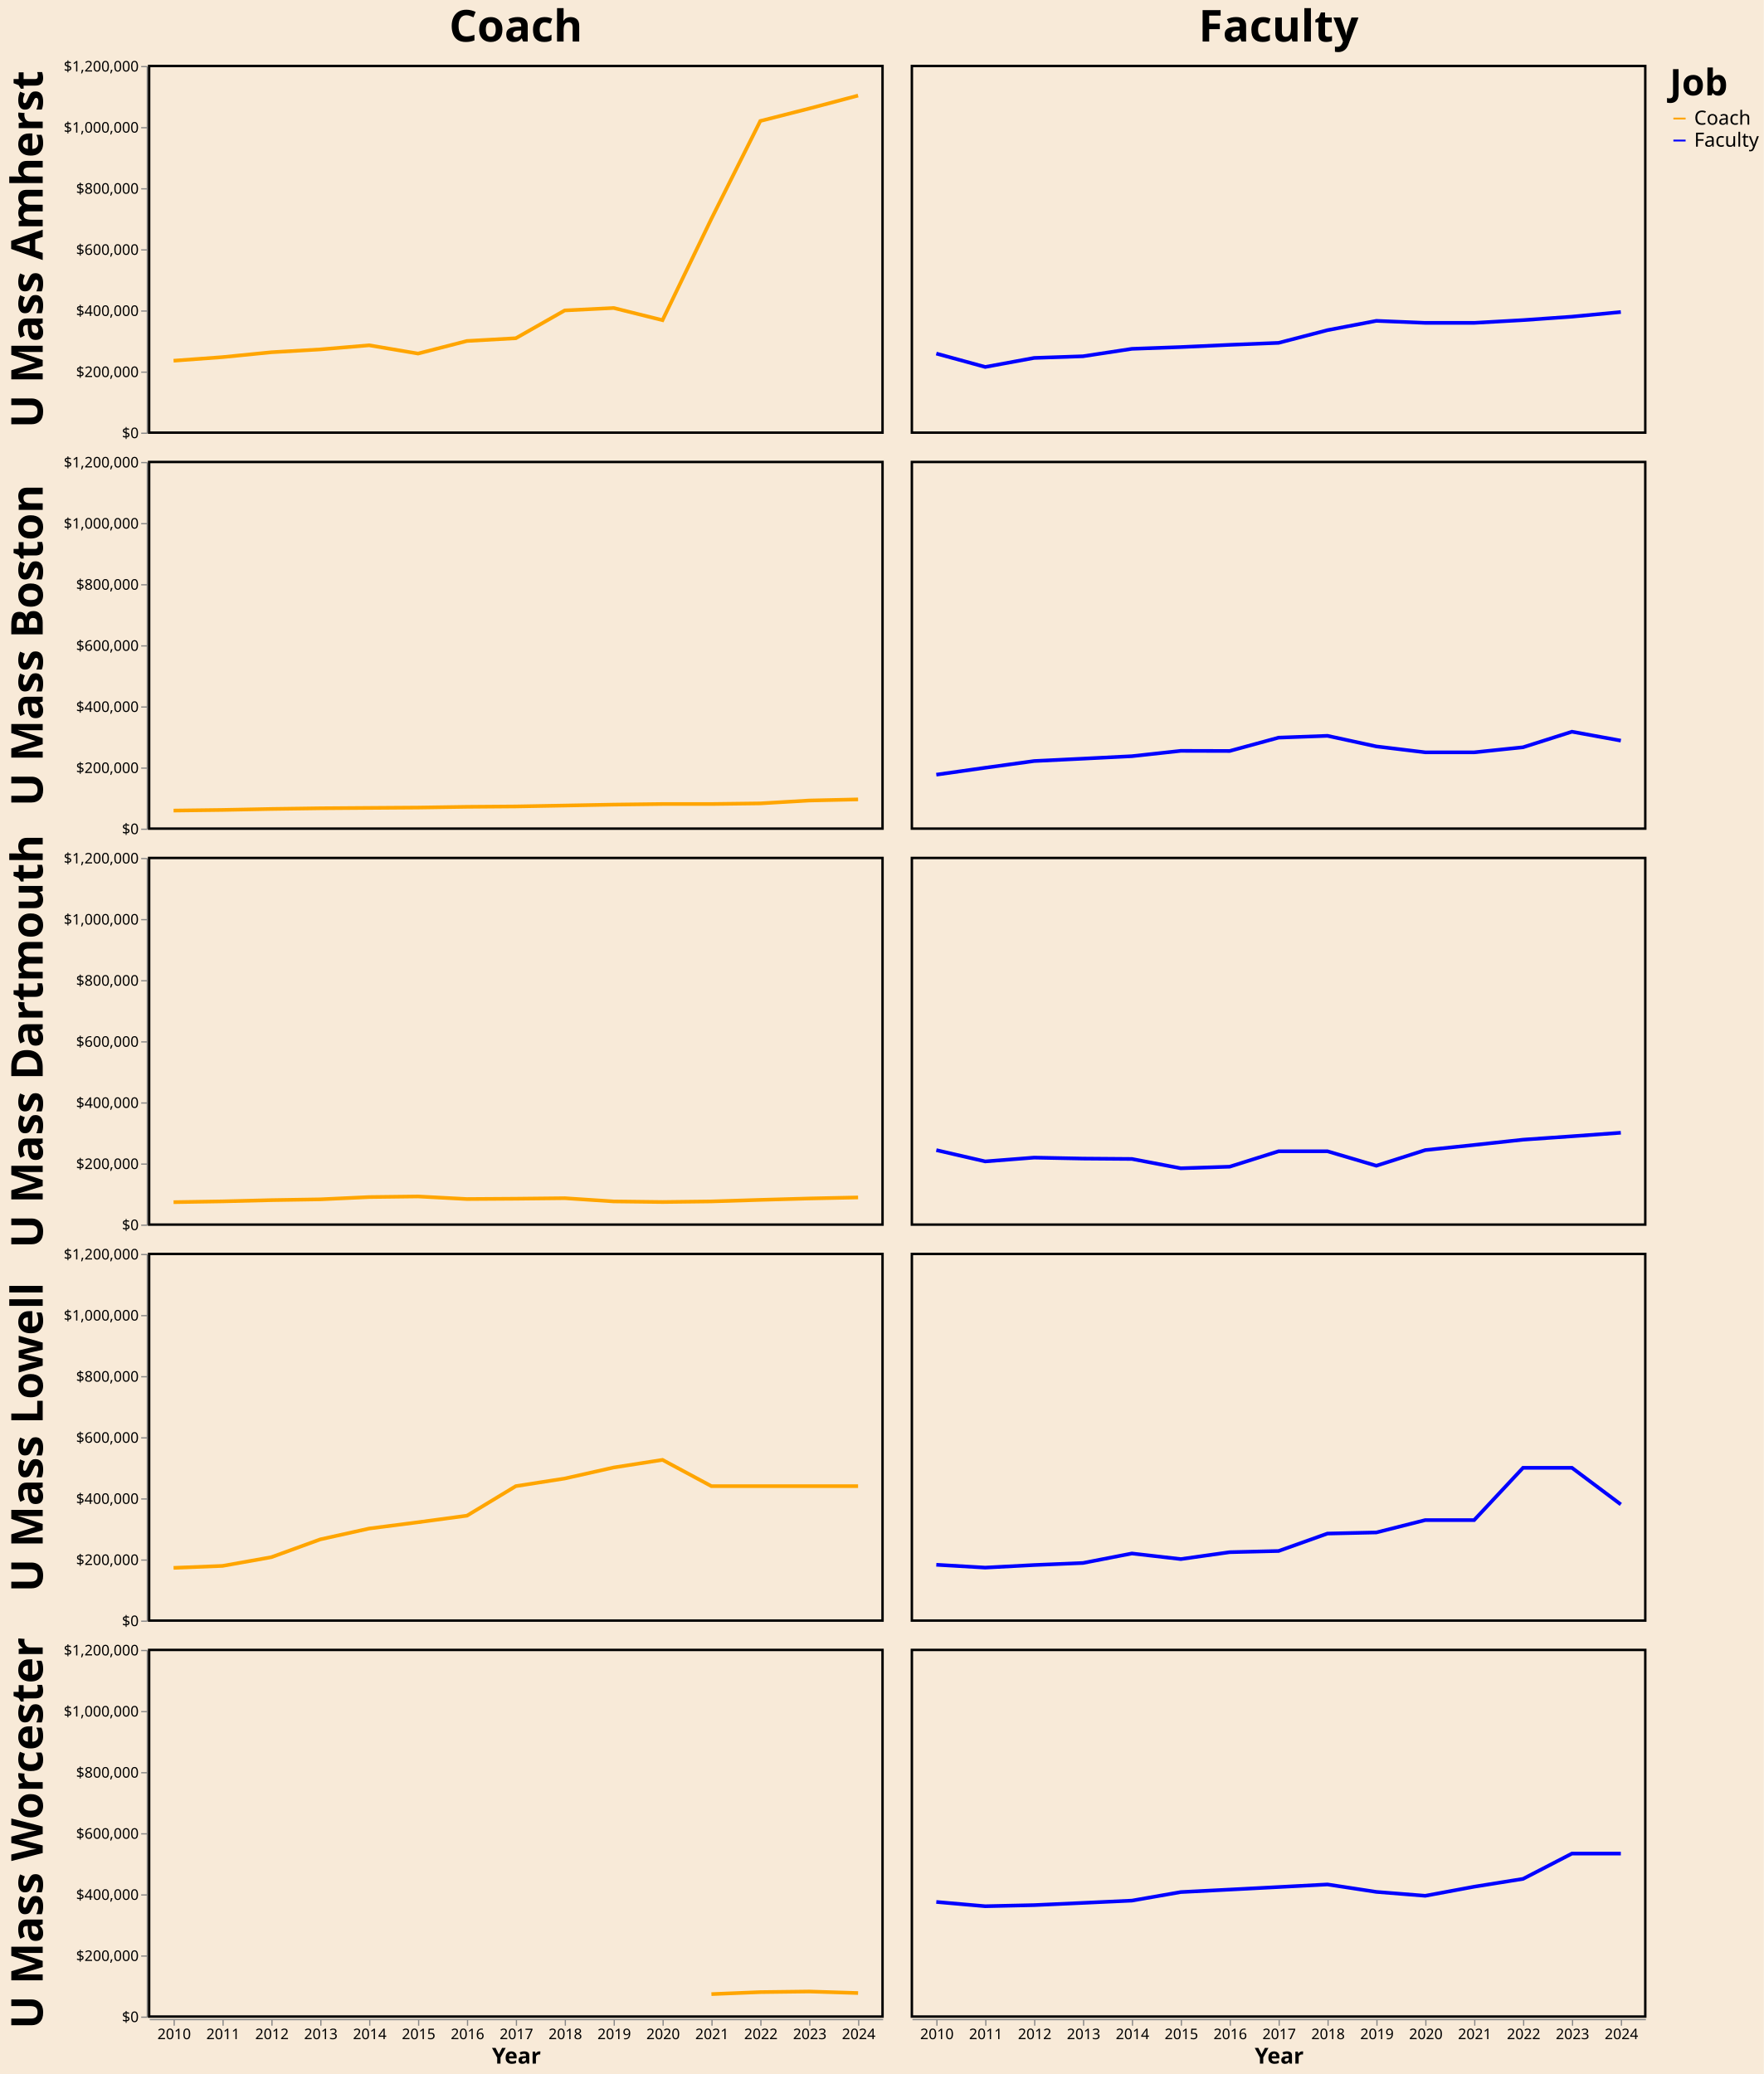
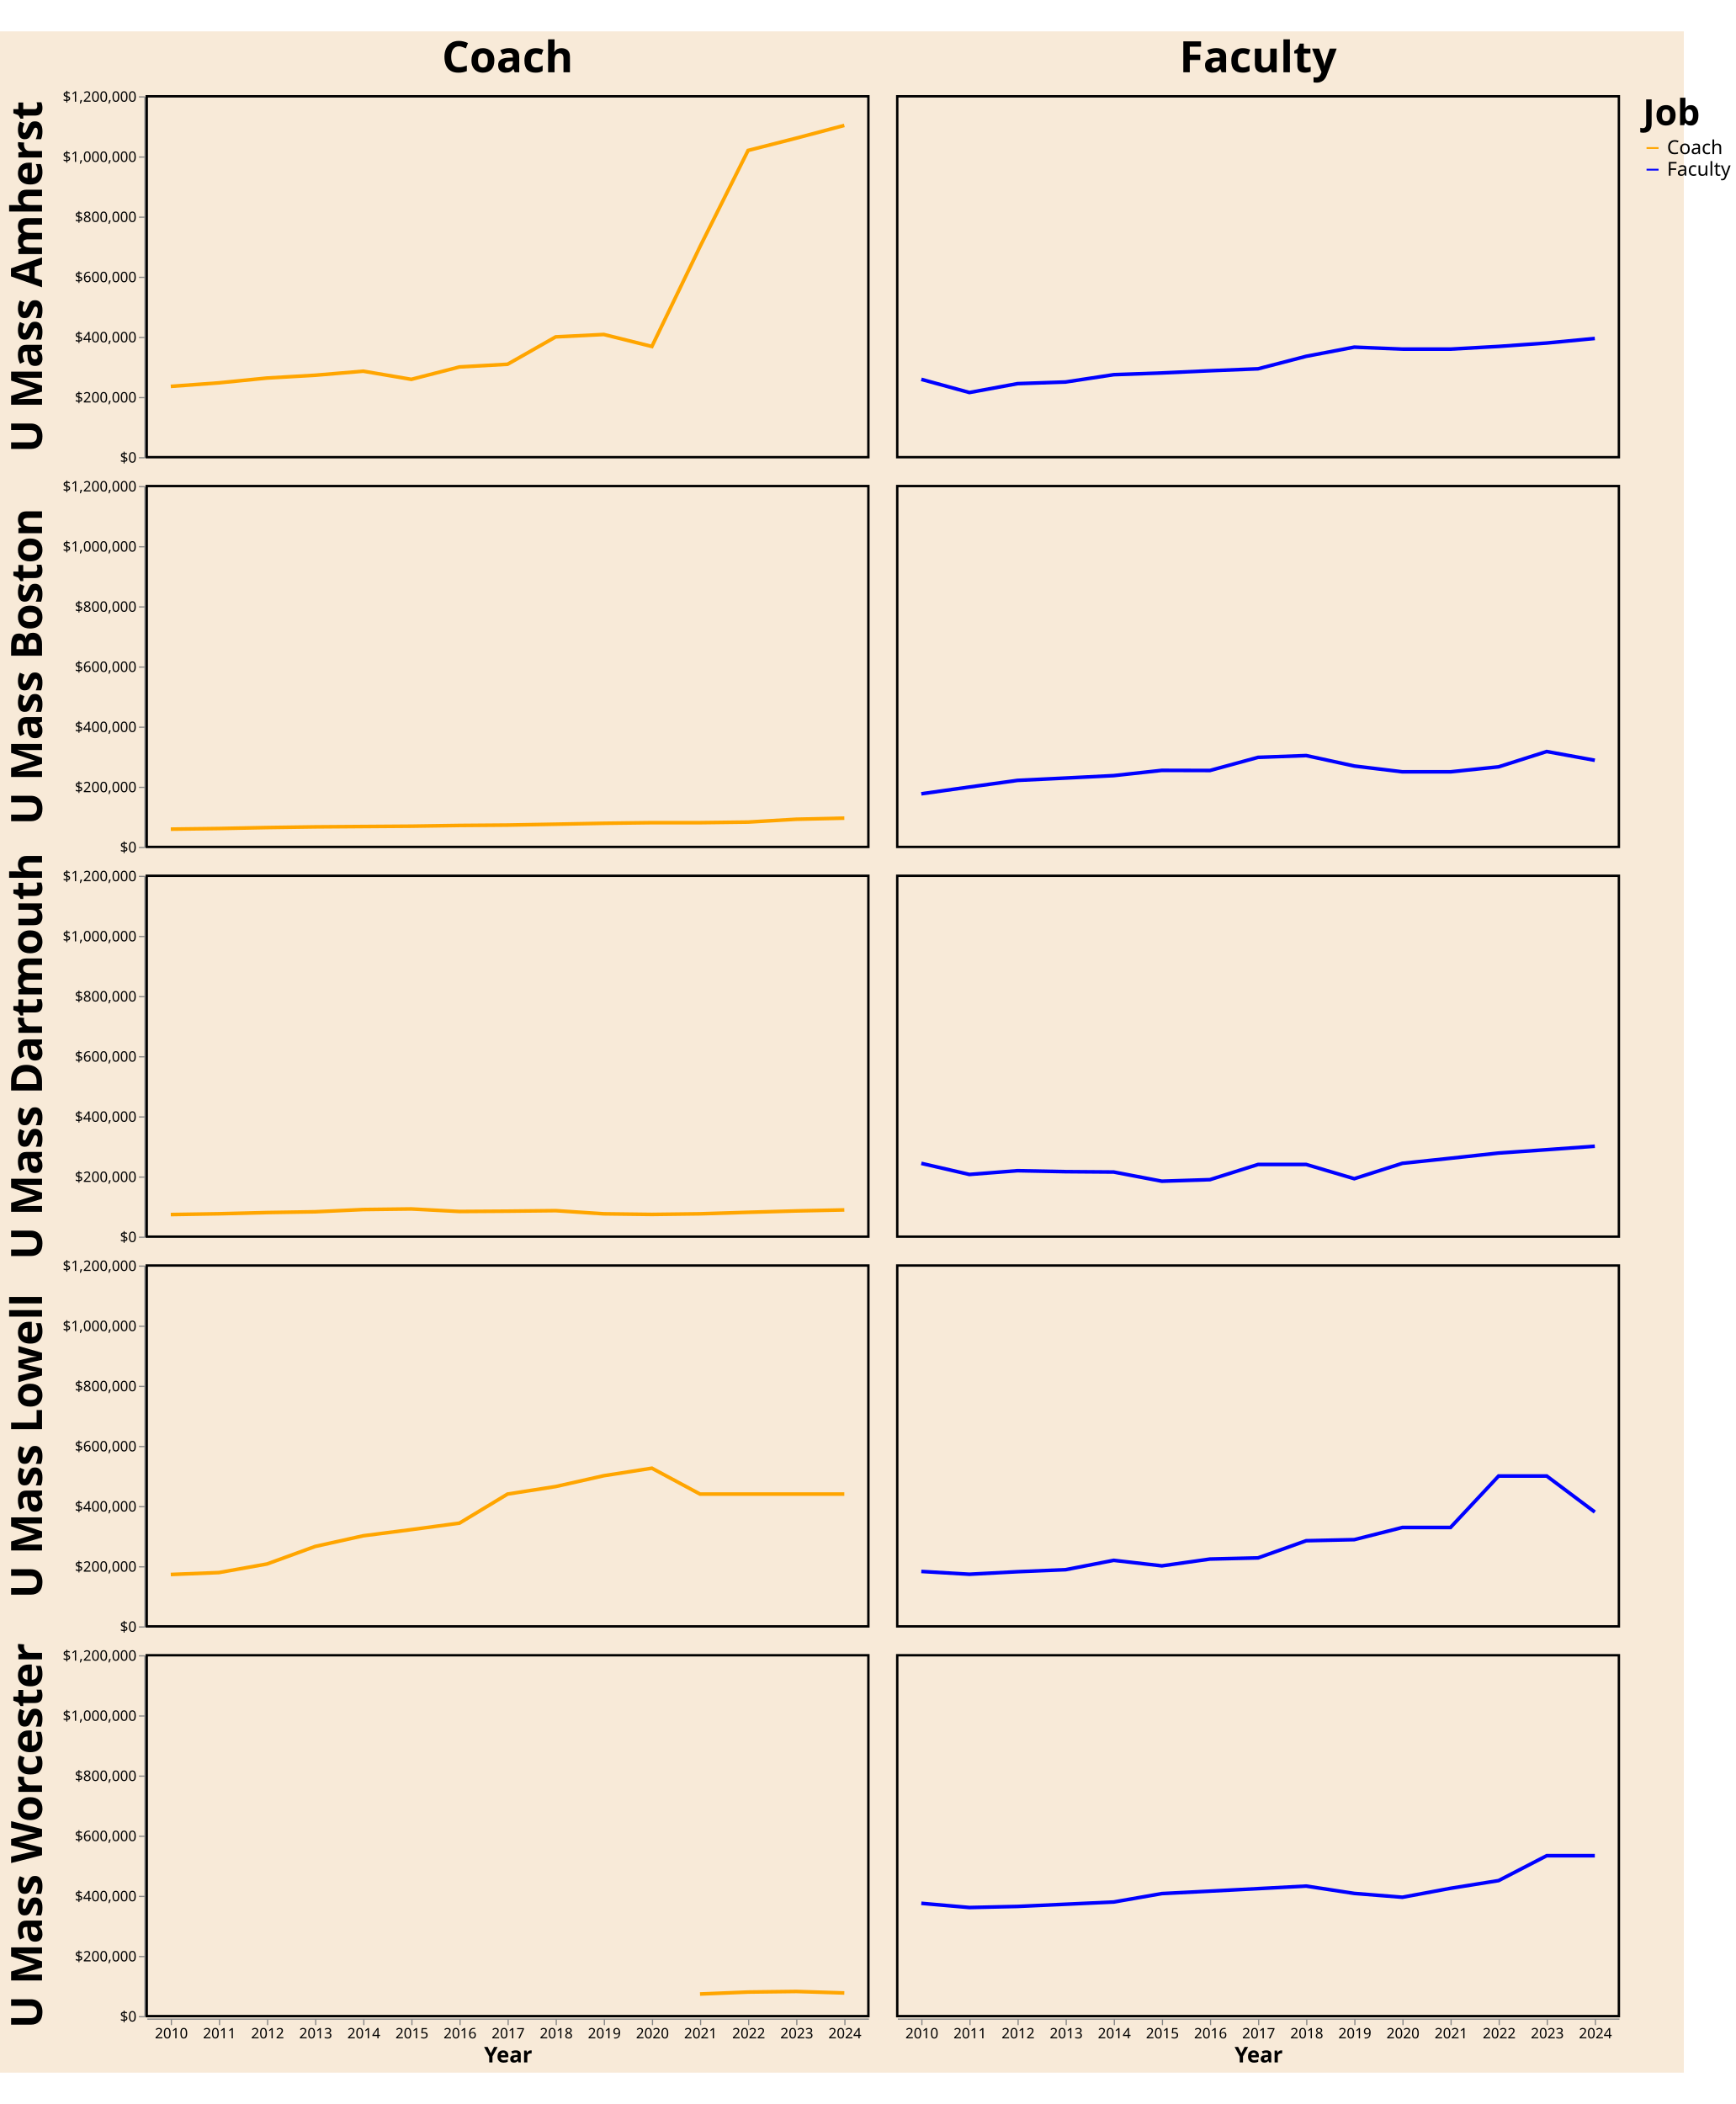
- <svg xmlns="http://www.w3.org/2000/svg" version="1.1" class="marks" width="1443" height="1697" viewBox="0 0 1443 1697">
-   <rect width="1443" height="1697" fill="#f8ead8" />
+ <svg xmlns="http://www.w3.org/2000/svg" version="1.1" class="marks" width="1400" height="1697" viewBox="0 0 1443 1697">
+   <rect width="1400" height="1697" fill="#f8ead8" />
  <g fill="none" stroke-miterlimit="10" transform="translate(122,54)">
    <g class="mark-group role-frame root" role="graphics-object" aria-roledescription="group mark container">
      <g transform="translate(0,0)">
        <path class="background" aria-hidden="true" d="M0,0h0v0h0Z" />
        <g>
          <g class="mark-group role-row-header row_header" role="graphics-object" aria-roledescription="group mark container">
            <g transform="translate(-2,0)">
              <path class="background" aria-hidden="true" d="M0,0h0v300h0Z" />
              <g>
                <g class="mark-group role-axis" role="graphics-symbol" aria-roledescription="axis" aria-label="Y-axis for a linear scale with values from $0 to $1,200,000">
                  <g transform="translate(0.5,0.5)">
                    <path class="background" aria-hidden="true" d="M0,0h0v0h0Z" pointer-events="none" />
                    <g>
                      <g class="mark-rule role-axis-tick" pointer-events="none">
                        <line transform="translate(0,300)" x2="-5" y2="0" stroke="#888" stroke-width="1" opacity="1" />
                        <line transform="translate(0,250)" x2="-5" y2="0" stroke="#888" stroke-width="1" opacity="1" />
                        <line transform="translate(0,200)" x2="-5" y2="0" stroke="#888" stroke-width="1" opacity="1" />
                        <line transform="translate(0,150)" x2="-5" y2="0" stroke="#888" stroke-width="1" opacity="1" />
                        <line transform="translate(0,100)" x2="-5" y2="0" stroke="#888" stroke-width="1" opacity="1" />
                        <line transform="translate(0,50)" x2="-5" y2="0" stroke="#888" stroke-width="1" opacity="1" />
                        <line transform="translate(0,0)" x2="-5" y2="0" stroke="#888" stroke-width="1" opacity="1" />
                      </g>
                      <g class="mark-text role-axis-label" pointer-events="none">
                        <text text-anchor="end" transform="translate(-7,304)" font-family="sans-serif" font-size="12px" fill="#000" opacity="1">$0</text>
                        <text text-anchor="end" transform="translate(-7,254)" font-family="sans-serif" font-size="12px" fill="#000" opacity="1">$200,000</text>
                        <text text-anchor="end" transform="translate(-7,204)" font-family="sans-serif" font-size="12px" fill="#000" opacity="1">$400,000</text>
                        <text text-anchor="end" transform="translate(-7,154)" font-family="sans-serif" font-size="12px" fill="#000" opacity="1">$600,000</text>
                        <text text-anchor="end" transform="translate(-7,104)" font-family="sans-serif" font-size="12px" fill="#000" opacity="1">$800,000</text>
                        <text text-anchor="end" transform="translate(-7,54)" font-family="sans-serif" font-size="12px" fill="#000" opacity="1">$1,000,000</text>
                        <text text-anchor="end" transform="translate(-7,4)" font-family="sans-serif" font-size="12px" fill="#000" opacity="1">$1,200,000</text>
                      </g>
                      <g class="mark-rule role-axis-domain" pointer-events="none">
                        <line transform="translate(0,300)" x2="0" y2="-300" stroke="#888" stroke-width="1" opacity="1" />
                      </g>
                    </g>
                    <path class="foreground" aria-hidden="true" d="" pointer-events="none" display="none" />
                  </g>
                </g>
                <g class="mark-group role-title">
                  <g transform="translate(-113.0586,150)">
                    <path class="background" aria-hidden="true" d="M0,0h0v0h0Z" pointer-events="none" />
                    <g>
                      <g class="mark-text role-title-text" role="graphics-symbol" aria-roledescription="title" aria-label="Title text 'U Mass Amherst'" pointer-events="none">
                        <text text-anchor="middle" transform="translate(0,0) rotate(-90) translate(0,28)" font-family="sans-serif" font-size="36px" font-weight="bold" fill="#000" opacity="1">U Mass Amherst</text>
                      </g>
                    </g>
                    <path class="foreground" aria-hidden="true" d="" pointer-events="none" display="none" />
                  </g>
                </g>
              </g>
              <path class="foreground" aria-hidden="true" d="" display="none" />
            </g>
            <g transform="translate(-2,324)">
              <path class="background" aria-hidden="true" d="M0,0h0v300h0Z" />
              <g>
                <g class="mark-group role-axis" role="graphics-symbol" aria-roledescription="axis" aria-label="Y-axis for a linear scale with values from $0 to $1,200,000">
                  <g transform="translate(0.5,0.5)">
                    <path class="background" aria-hidden="true" d="M0,0h0v0h0Z" pointer-events="none" />
                    <g>
                      <g class="mark-rule role-axis-tick" pointer-events="none">
                        <line transform="translate(0,300)" x2="-5" y2="0" stroke="#888" stroke-width="1" opacity="1" />
                        <line transform="translate(0,250)" x2="-5" y2="0" stroke="#888" stroke-width="1" opacity="1" />
                        <line transform="translate(0,200)" x2="-5" y2="0" stroke="#888" stroke-width="1" opacity="1" />
                        <line transform="translate(0,150)" x2="-5" y2="0" stroke="#888" stroke-width="1" opacity="1" />
                        <line transform="translate(0,100)" x2="-5" y2="0" stroke="#888" stroke-width="1" opacity="1" />
                        <line transform="translate(0,50)" x2="-5" y2="0" stroke="#888" stroke-width="1" opacity="1" />
                        <line transform="translate(0,0)" x2="-5" y2="0" stroke="#888" stroke-width="1" opacity="1" />
                      </g>
                      <g class="mark-text role-axis-label" pointer-events="none">
                        <text text-anchor="end" transform="translate(-7,304)" font-family="sans-serif" font-size="12px" fill="#000" opacity="1">$0</text>
                        <text text-anchor="end" transform="translate(-7,254)" font-family="sans-serif" font-size="12px" fill="#000" opacity="1">$200,000</text>
                        <text text-anchor="end" transform="translate(-7,204)" font-family="sans-serif" font-size="12px" fill="#000" opacity="1">$400,000</text>
                        <text text-anchor="end" transform="translate(-7,154)" font-family="sans-serif" font-size="12px" fill="#000" opacity="1">$600,000</text>
                        <text text-anchor="end" transform="translate(-7,104)" font-family="sans-serif" font-size="12px" fill="#000" opacity="1">$800,000</text>
                        <text text-anchor="end" transform="translate(-7,54)" font-family="sans-serif" font-size="12px" fill="#000" opacity="1">$1,000,000</text>
                        <text text-anchor="end" transform="translate(-7,4)" font-family="sans-serif" font-size="12px" fill="#000" opacity="1">$1,200,000</text>
                      </g>
                      <g class="mark-rule role-axis-domain" pointer-events="none">
                        <line transform="translate(0,300)" x2="0" y2="-300" stroke="#888" stroke-width="1" opacity="1" />
                      </g>
                    </g>
                    <path class="foreground" aria-hidden="true" d="" pointer-events="none" display="none" />
                  </g>
                </g>
                <g class="mark-group role-title">
                  <g transform="translate(-113.0586,150)">
                    <path class="background" aria-hidden="true" d="M0,0h0v0h0Z" pointer-events="none" />
                    <g>
                      <g class="mark-text role-title-text" role="graphics-symbol" aria-roledescription="title" aria-label="Title text 'U Mass Boston'" pointer-events="none">
                        <text text-anchor="middle" transform="translate(0,0) rotate(-90) translate(0,28)" font-family="sans-serif" font-size="36px" font-weight="bold" fill="#000" opacity="1">U Mass Boston</text>
                      </g>
                    </g>
                    <path class="foreground" aria-hidden="true" d="" pointer-events="none" display="none" />
                  </g>
                </g>
              </g>
              <path class="foreground" aria-hidden="true" d="" display="none" />
            </g>
            <g transform="translate(-2,648)">
              <path class="background" aria-hidden="true" d="M0,0h0v300h0Z" />
              <g>
                <g class="mark-group role-axis" role="graphics-symbol" aria-roledescription="axis" aria-label="Y-axis for a linear scale with values from $0 to $1,200,000">
                  <g transform="translate(0.5,0.5)">
                    <path class="background" aria-hidden="true" d="M0,0h0v0h0Z" pointer-events="none" />
                    <g>
                      <g class="mark-rule role-axis-tick" pointer-events="none">
                        <line transform="translate(0,300)" x2="-5" y2="0" stroke="#888" stroke-width="1" opacity="1" />
                        <line transform="translate(0,250)" x2="-5" y2="0" stroke="#888" stroke-width="1" opacity="1" />
                        <line transform="translate(0,200)" x2="-5" y2="0" stroke="#888" stroke-width="1" opacity="1" />
                        <line transform="translate(0,150)" x2="-5" y2="0" stroke="#888" stroke-width="1" opacity="1" />
                        <line transform="translate(0,100)" x2="-5" y2="0" stroke="#888" stroke-width="1" opacity="1" />
                        <line transform="translate(0,50)" x2="-5" y2="0" stroke="#888" stroke-width="1" opacity="1" />
                        <line transform="translate(0,0)" x2="-5" y2="0" stroke="#888" stroke-width="1" opacity="1" />
                      </g>
                      <g class="mark-text role-axis-label" pointer-events="none">
                        <text text-anchor="end" transform="translate(-7,304)" font-family="sans-serif" font-size="12px" fill="#000" opacity="1">$0</text>
                        <text text-anchor="end" transform="translate(-7,254)" font-family="sans-serif" font-size="12px" fill="#000" opacity="1">$200,000</text>
                        <text text-anchor="end" transform="translate(-7,204)" font-family="sans-serif" font-size="12px" fill="#000" opacity="1">$400,000</text>
                        <text text-anchor="end" transform="translate(-7,154)" font-family="sans-serif" font-size="12px" fill="#000" opacity="1">$600,000</text>
                        <text text-anchor="end" transform="translate(-7,104)" font-family="sans-serif" font-size="12px" fill="#000" opacity="1">$800,000</text>
                        <text text-anchor="end" transform="translate(-7,54)" font-family="sans-serif" font-size="12px" fill="#000" opacity="1">$1,000,000</text>
                        <text text-anchor="end" transform="translate(-7,4)" font-family="sans-serif" font-size="12px" fill="#000" opacity="1">$1,200,000</text>
                      </g>
                      <g class="mark-rule role-axis-domain" pointer-events="none">
                        <line transform="translate(0,300)" x2="0" y2="-300" stroke="#888" stroke-width="1" opacity="1" />
                      </g>
                    </g>
                    <path class="foreground" aria-hidden="true" d="" pointer-events="none" display="none" />
                  </g>
                </g>
                <g class="mark-group role-title">
                  <g transform="translate(-113.0586,150)">
                    <path class="background" aria-hidden="true" d="M0,0h0v0h0Z" pointer-events="none" />
                    <g>
                      <g class="mark-text role-title-text" role="graphics-symbol" aria-roledescription="title" aria-label="Title text 'U Mass Dartmouth'" pointer-events="none">
                        <text text-anchor="middle" transform="translate(0,0) rotate(-90) translate(0,28)" font-family="sans-serif" font-size="36px" font-weight="bold" fill="#000" opacity="1">U Mass Dartmouth</text>
                      </g>
                    </g>
                    <path class="foreground" aria-hidden="true" d="" pointer-events="none" display="none" />
                  </g>
                </g>
              </g>
              <path class="foreground" aria-hidden="true" d="" display="none" />
            </g>
            <g transform="translate(-2,972)">
              <path class="background" aria-hidden="true" d="M0,0h0v300h0Z" />
              <g>
                <g class="mark-group role-axis" role="graphics-symbol" aria-roledescription="axis" aria-label="Y-axis for a linear scale with values from $0 to $1,200,000">
                  <g transform="translate(0.5,0.5)">
                    <path class="background" aria-hidden="true" d="M0,0h0v0h0Z" pointer-events="none" />
                    <g>
                      <g class="mark-rule role-axis-tick" pointer-events="none">
                        <line transform="translate(0,300)" x2="-5" y2="0" stroke="#888" stroke-width="1" opacity="1" />
                        <line transform="translate(0,250)" x2="-5" y2="0" stroke="#888" stroke-width="1" opacity="1" />
                        <line transform="translate(0,200)" x2="-5" y2="0" stroke="#888" stroke-width="1" opacity="1" />
                        <line transform="translate(0,150)" x2="-5" y2="0" stroke="#888" stroke-width="1" opacity="1" />
                        <line transform="translate(0,100)" x2="-5" y2="0" stroke="#888" stroke-width="1" opacity="1" />
                        <line transform="translate(0,50)" x2="-5" y2="0" stroke="#888" stroke-width="1" opacity="1" />
                        <line transform="translate(0,0)" x2="-5" y2="0" stroke="#888" stroke-width="1" opacity="1" />
                      </g>
                      <g class="mark-text role-axis-label" pointer-events="none">
                        <text text-anchor="end" transform="translate(-7,304)" font-family="sans-serif" font-size="12px" fill="#000" opacity="1">$0</text>
                        <text text-anchor="end" transform="translate(-7,254)" font-family="sans-serif" font-size="12px" fill="#000" opacity="1">$200,000</text>
                        <text text-anchor="end" transform="translate(-7,204)" font-family="sans-serif" font-size="12px" fill="#000" opacity="1">$400,000</text>
                        <text text-anchor="end" transform="translate(-7,154)" font-family="sans-serif" font-size="12px" fill="#000" opacity="1">$600,000</text>
                        <text text-anchor="end" transform="translate(-7,104)" font-family="sans-serif" font-size="12px" fill="#000" opacity="1">$800,000</text>
                        <text text-anchor="end" transform="translate(-7,54)" font-family="sans-serif" font-size="12px" fill="#000" opacity="1">$1,000,000</text>
                        <text text-anchor="end" transform="translate(-7,4)" font-family="sans-serif" font-size="12px" fill="#000" opacity="1">$1,200,000</text>
                      </g>
                      <g class="mark-rule role-axis-domain" pointer-events="none">
                        <line transform="translate(0,300)" x2="0" y2="-300" stroke="#888" stroke-width="1" opacity="1" />
                      </g>
                    </g>
                    <path class="foreground" aria-hidden="true" d="" pointer-events="none" display="none" />
                  </g>
                </g>
                <g class="mark-group role-title">
                  <g transform="translate(-113.0586,150)">
                    <path class="background" aria-hidden="true" d="M0,0h0v0h0Z" pointer-events="none" />
                    <g>
                      <g class="mark-text role-title-text" role="graphics-symbol" aria-roledescription="title" aria-label="Title text 'U Mass Lowell'" pointer-events="none">
                        <text text-anchor="middle" transform="translate(0,0) rotate(-90) translate(0,28)" font-family="sans-serif" font-size="36px" font-weight="bold" fill="#000" opacity="1">U Mass Lowell</text>
                      </g>
                    </g>
                    <path class="foreground" aria-hidden="true" d="" pointer-events="none" display="none" />
                  </g>
                </g>
              </g>
              <path class="foreground" aria-hidden="true" d="" display="none" />
            </g>
            <g transform="translate(-2,1296)">
              <path class="background" aria-hidden="true" d="M0,0h0v300h0Z" />
              <g>
                <g class="mark-group role-axis" role="graphics-symbol" aria-roledescription="axis" aria-label="Y-axis for a linear scale with values from $0 to $1,200,000">
                  <g transform="translate(0.5,0.5)">
                    <path class="background" aria-hidden="true" d="M0,0h0v0h0Z" pointer-events="none" />
                    <g>
                      <g class="mark-rule role-axis-tick" pointer-events="none">
                        <line transform="translate(0,300)" x2="-5" y2="0" stroke="#888" stroke-width="1" opacity="1" />
                        <line transform="translate(0,250)" x2="-5" y2="0" stroke="#888" stroke-width="1" opacity="1" />
                        <line transform="translate(0,200)" x2="-5" y2="0" stroke="#888" stroke-width="1" opacity="1" />
                        <line transform="translate(0,150)" x2="-5" y2="0" stroke="#888" stroke-width="1" opacity="1" />
                        <line transform="translate(0,100)" x2="-5" y2="0" stroke="#888" stroke-width="1" opacity="1" />
                        <line transform="translate(0,50)" x2="-5" y2="0" stroke="#888" stroke-width="1" opacity="1" />
                        <line transform="translate(0,0)" x2="-5" y2="0" stroke="#888" stroke-width="1" opacity="1" />
                      </g>
                      <g class="mark-text role-axis-label" pointer-events="none">
                        <text text-anchor="end" transform="translate(-7,304)" font-family="sans-serif" font-size="12px" fill="#000" opacity="1">$0</text>
                        <text text-anchor="end" transform="translate(-7,254)" font-family="sans-serif" font-size="12px" fill="#000" opacity="1">$200,000</text>
                        <text text-anchor="end" transform="translate(-7,204)" font-family="sans-serif" font-size="12px" fill="#000" opacity="1">$400,000</text>
                        <text text-anchor="end" transform="translate(-7,154)" font-family="sans-serif" font-size="12px" fill="#000" opacity="1">$600,000</text>
                        <text text-anchor="end" transform="translate(-7,104)" font-family="sans-serif" font-size="12px" fill="#000" opacity="1">$800,000</text>
                        <text text-anchor="end" transform="translate(-7,54)" font-family="sans-serif" font-size="12px" fill="#000" opacity="1">$1,000,000</text>
                        <text text-anchor="end" transform="translate(-7,4)" font-family="sans-serif" font-size="12px" fill="#000" opacity="1">$1,200,000</text>
                      </g>
                      <g class="mark-rule role-axis-domain" pointer-events="none">
                        <line transform="translate(0,300)" x2="0" y2="-300" stroke="#888" stroke-width="1" opacity="1" />
                      </g>
                    </g>
                    <path class="foreground" aria-hidden="true" d="" pointer-events="none" display="none" />
                  </g>
                </g>
                <g class="mark-group role-title">
                  <g transform="translate(-113.0586,150)">
                    <path class="background" aria-hidden="true" d="M0,0h0v0h0Z" pointer-events="none" />
                    <g>
                      <g class="mark-text role-title-text" role="graphics-symbol" aria-roledescription="title" aria-label="Title text 'U Mass Worcester'" pointer-events="none">
                        <text text-anchor="middle" transform="translate(0,0) rotate(-90) translate(0,28)" font-family="sans-serif" font-size="36px" font-weight="bold" fill="#000" opacity="1">U Mass Worcester</text>
                      </g>
                    </g>
                    <path class="foreground" aria-hidden="true" d="" pointer-events="none" display="none" />
                  </g>
                </g>
              </g>
              <path class="foreground" aria-hidden="true" d="" display="none" />
            </g>
          </g>
          <g class="mark-group role-column-header column_header" role="graphics-object" aria-roledescription="group mark container">
            <g transform="translate(0,-2)">
              <path class="background" aria-hidden="true" d="M0,0h600v0h-600Z" />
              <g>
                <g class="mark-group role-title">
                  <g transform="translate(300,-46)">
                    <path class="background" aria-hidden="true" d="M0,0h0v0h0Z" pointer-events="none" />
                    <g>
                      <g class="mark-text role-title-text" role="graphics-symbol" aria-roledescription="title" aria-label="Title text 'Coach'" pointer-events="none">
                        <text text-anchor="middle" transform="translate(0,28)" font-family="sans-serif" font-size="36px" font-weight="bold" fill="#000" opacity="1">Coach</text>
                      </g>
                    </g>
                    <path class="foreground" aria-hidden="true" d="" pointer-events="none" display="none" />
                  </g>
                </g>
              </g>
              <path class="foreground" aria-hidden="true" d="" display="none" />
            </g>
            <g transform="translate(624,-2)">
              <path class="background" aria-hidden="true" d="M0,0h600v0h-600Z" />
              <g>
                <g class="mark-group role-title">
                  <g transform="translate(300,-46)">
                    <path class="background" aria-hidden="true" d="M0,0h0v0h0Z" pointer-events="none" />
                    <g>
                      <g class="mark-text role-title-text" role="graphics-symbol" aria-roledescription="title" aria-label="Title text 'Faculty'" pointer-events="none">
                        <text text-anchor="middle" transform="translate(0,28)" font-family="sans-serif" font-size="36px" font-weight="bold" fill="#000" opacity="1">Faculty</text>
                      </g>
                    </g>
                    <path class="foreground" aria-hidden="true" d="" pointer-events="none" display="none" />
                  </g>
                </g>
              </g>
              <path class="foreground" aria-hidden="true" d="" display="none" />
            </g>
          </g>
          <g class="mark-group role-column-footer column_footer" role="graphics-object" aria-roledescription="group mark container">
            <g transform="translate(0,1598)">
              <path class="background" aria-hidden="true" d="M0,0h600v0h-600Z" />
              <g>
                <g class="mark-group role-axis" role="graphics-symbol" aria-roledescription="axis" aria-label="X-axis titled 'Year' for a discrete scale with 15 values: 2010, 2011, 2012, 2013, 2014, ending with 2024">
                  <g transform="translate(0.5,0.5)">
                    <path class="background" aria-hidden="true" d="M0,0h0v0h0Z" pointer-events="none" />
                    <g>
                      <g class="mark-rule role-axis-tick" pointer-events="none">
                        <line transform="translate(20,0)" x2="0" y2="5" stroke="#888" stroke-width="1" opacity="1" />
                        <line transform="translate(60,0)" x2="0" y2="5" stroke="#888" stroke-width="1" opacity="1" />
                        <line transform="translate(100,0)" x2="0" y2="5" stroke="#888" stroke-width="1" opacity="1" />
                        <line transform="translate(140,0)" x2="0" y2="5" stroke="#888" stroke-width="1" opacity="1" />
                        <line transform="translate(180,0)" x2="0" y2="5" stroke="#888" stroke-width="1" opacity="1" />
                        <line transform="translate(220,0)" x2="0" y2="5" stroke="#888" stroke-width="1" opacity="1" />
                        <line transform="translate(260,0)" x2="0" y2="5" stroke="#888" stroke-width="1" opacity="1" />
                        <line transform="translate(300,0)" x2="0" y2="5" stroke="#888" stroke-width="1" opacity="1" />
                        <line transform="translate(340,0)" x2="0" y2="5" stroke="#888" stroke-width="1" opacity="1" />
                        <line transform="translate(380,0)" x2="0" y2="5" stroke="#888" stroke-width="1" opacity="1" />
                        <line transform="translate(420,0)" x2="0" y2="5" stroke="#888" stroke-width="1" opacity="1" />
                        <line transform="translate(460,0)" x2="0" y2="5" stroke="#888" stroke-width="1" opacity="1" />
                        <line transform="translate(500,0)" x2="0" y2="5" stroke="#888" stroke-width="1" opacity="1" />
                        <line transform="translate(540,0)" x2="0" y2="5" stroke="#888" stroke-width="1" opacity="1" />
                        <line transform="translate(580,0)" x2="0" y2="5" stroke="#888" stroke-width="1" opacity="1" />
                      </g>
                      <g class="mark-text role-axis-label" pointer-events="none">
                        <text text-anchor="middle" transform="translate(20,16)" font-family="sans-serif" font-size="12px" fill="#000" opacity="1">2010</text>
                        <text text-anchor="middle" transform="translate(60,16)" font-family="sans-serif" font-size="12px" fill="#000" opacity="1">2011</text>
                        <text text-anchor="middle" transform="translate(100,16)" font-family="sans-serif" font-size="12px" fill="#000" opacity="1">2012</text>
                        <text text-anchor="middle" transform="translate(140,16)" font-family="sans-serif" font-size="12px" fill="#000" opacity="1">2013</text>
                        <text text-anchor="middle" transform="translate(180,16)" font-family="sans-serif" font-size="12px" fill="#000" opacity="1">2014</text>
                        <text text-anchor="middle" transform="translate(220,16)" font-family="sans-serif" font-size="12px" fill="#000" opacity="1">2015</text>
                        <text text-anchor="middle" transform="translate(260,16)" font-family="sans-serif" font-size="12px" fill="#000" opacity="1">2016</text>
                        <text text-anchor="middle" transform="translate(300,16)" font-family="sans-serif" font-size="12px" fill="#000" opacity="1">2017</text>
                        <text text-anchor="middle" transform="translate(340,16)" font-family="sans-serif" font-size="12px" fill="#000" opacity="1">2018</text>
                        <text text-anchor="middle" transform="translate(380,16)" font-family="sans-serif" font-size="12px" fill="#000" opacity="1">2019</text>
                        <text text-anchor="middle" transform="translate(420,16)" font-family="sans-serif" font-size="12px" fill="#000" opacity="1">2020</text>
                        <text text-anchor="middle" transform="translate(460,16)" font-family="sans-serif" font-size="12px" fill="#000" opacity="1">2021</text>
                        <text text-anchor="middle" transform="translate(500,16)" font-family="sans-serif" font-size="12px" fill="#000" opacity="1">2022</text>
                        <text text-anchor="middle" transform="translate(540,16)" font-family="sans-serif" font-size="12px" fill="#000" opacity="1">2023</text>
                        <text text-anchor="middle" transform="translate(580,16)" font-family="sans-serif" font-size="12px" fill="#000" opacity="1">2024</text>
                      </g>
                      <g class="mark-rule role-axis-domain" pointer-events="none">
                        <line transform="translate(0,0)" x2="600" y2="0" stroke="#888" stroke-width="1" opacity="1" />
                      </g>
                      <g class="mark-text role-axis-title" pointer-events="none">
                        <text text-anchor="middle" transform="translate(300,36)" font-family="sans-serif" font-size="18px" font-weight="bold" fill="#000" opacity="1">Year</text>
                      </g>
                    </g>
                    <path class="foreground" aria-hidden="true" d="" pointer-events="none" display="none" />
                  </g>
                </g>
              </g>
              <path class="foreground" aria-hidden="true" d="" display="none" />
            </g>
            <g transform="translate(624,1598)">
              <path class="background" aria-hidden="true" d="M0,0h600v0h-600Z" />
              <g>
                <g class="mark-group role-axis" role="graphics-symbol" aria-roledescription="axis" aria-label="X-axis titled 'Year' for a discrete scale with 15 values: 2010, 2011, 2012, 2013, 2014, ending with 2024">
                  <g transform="translate(0.5,0.5)">
                    <path class="background" aria-hidden="true" d="M0,0h0v0h0Z" pointer-events="none" />
                    <g>
                      <g class="mark-rule role-axis-tick" pointer-events="none">
                        <line transform="translate(20,0)" x2="0" y2="5" stroke="#888" stroke-width="1" opacity="1" />
                        <line transform="translate(60,0)" x2="0" y2="5" stroke="#888" stroke-width="1" opacity="1" />
                        <line transform="translate(100,0)" x2="0" y2="5" stroke="#888" stroke-width="1" opacity="1" />
                        <line transform="translate(140,0)" x2="0" y2="5" stroke="#888" stroke-width="1" opacity="1" />
                        <line transform="translate(180,0)" x2="0" y2="5" stroke="#888" stroke-width="1" opacity="1" />
                        <line transform="translate(220,0)" x2="0" y2="5" stroke="#888" stroke-width="1" opacity="1" />
                        <line transform="translate(260,0)" x2="0" y2="5" stroke="#888" stroke-width="1" opacity="1" />
                        <line transform="translate(300,0)" x2="0" y2="5" stroke="#888" stroke-width="1" opacity="1" />
                        <line transform="translate(340,0)" x2="0" y2="5" stroke="#888" stroke-width="1" opacity="1" />
                        <line transform="translate(380,0)" x2="0" y2="5" stroke="#888" stroke-width="1" opacity="1" />
                        <line transform="translate(420,0)" x2="0" y2="5" stroke="#888" stroke-width="1" opacity="1" />
                        <line transform="translate(460,0)" x2="0" y2="5" stroke="#888" stroke-width="1" opacity="1" />
                        <line transform="translate(500,0)" x2="0" y2="5" stroke="#888" stroke-width="1" opacity="1" />
                        <line transform="translate(540,0)" x2="0" y2="5" stroke="#888" stroke-width="1" opacity="1" />
                        <line transform="translate(580,0)" x2="0" y2="5" stroke="#888" stroke-width="1" opacity="1" />
                      </g>
                      <g class="mark-text role-axis-label" pointer-events="none">
                        <text text-anchor="middle" transform="translate(20,16)" font-family="sans-serif" font-size="12px" fill="#000" opacity="1">2010</text>
                        <text text-anchor="middle" transform="translate(60,16)" font-family="sans-serif" font-size="12px" fill="#000" opacity="1">2011</text>
                        <text text-anchor="middle" transform="translate(100,16)" font-family="sans-serif" font-size="12px" fill="#000" opacity="1">2012</text>
                        <text text-anchor="middle" transform="translate(140,16)" font-family="sans-serif" font-size="12px" fill="#000" opacity="1">2013</text>
                        <text text-anchor="middle" transform="translate(180,16)" font-family="sans-serif" font-size="12px" fill="#000" opacity="1">2014</text>
                        <text text-anchor="middle" transform="translate(220,16)" font-family="sans-serif" font-size="12px" fill="#000" opacity="1">2015</text>
                        <text text-anchor="middle" transform="translate(260,16)" font-family="sans-serif" font-size="12px" fill="#000" opacity="1">2016</text>
                        <text text-anchor="middle" transform="translate(300,16)" font-family="sans-serif" font-size="12px" fill="#000" opacity="1">2017</text>
                        <text text-anchor="middle" transform="translate(340,16)" font-family="sans-serif" font-size="12px" fill="#000" opacity="1">2018</text>
                        <text text-anchor="middle" transform="translate(380,16)" font-family="sans-serif" font-size="12px" fill="#000" opacity="1">2019</text>
                        <text text-anchor="middle" transform="translate(420,16)" font-family="sans-serif" font-size="12px" fill="#000" opacity="1">2020</text>
                        <text text-anchor="middle" transform="translate(460,16)" font-family="sans-serif" font-size="12px" fill="#000" opacity="1">2021</text>
                        <text text-anchor="middle" transform="translate(500,16)" font-family="sans-serif" font-size="12px" fill="#000" opacity="1">2022</text>
                        <text text-anchor="middle" transform="translate(540,16)" font-family="sans-serif" font-size="12px" fill="#000" opacity="1">2023</text>
                        <text text-anchor="middle" transform="translate(580,16)" font-family="sans-serif" font-size="12px" fill="#000" opacity="1">2024</text>
                      </g>
                      <g class="mark-rule role-axis-domain" pointer-events="none">
                        <line transform="translate(0,0)" x2="600" y2="0" stroke="#888" stroke-width="1" opacity="1" />
                      </g>
                      <g class="mark-text role-axis-title" pointer-events="none">
                        <text text-anchor="middle" transform="translate(300,36)" font-family="sans-serif" font-size="18px" font-weight="bold" fill="#000" opacity="1">Year</text>
                      </g>
                    </g>
                    <path class="foreground" aria-hidden="true" d="" pointer-events="none" display="none" />
                  </g>
                </g>
              </g>
              <path class="foreground" aria-hidden="true" d="" display="none" />
            </g>
          </g>
          <g class="mark-group role-scope cell" role="graphics-object" aria-roledescription="group mark container">
            <g transform="translate(0,0)">
              <path class="background" aria-hidden="true" d="M0,0h600v300h-600Z" fill="#f8ead8" stroke="black" stroke-width="2" />
              <g>
                <g class="mark-group role-scope child_pathgroup" role="graphics-object" aria-roledescription="group mark container">
                  <g transform="translate(0,0)">
                    <path class="background" aria-hidden="true" d="M0,0h600v300h-600Z" />
                    <g>
                      <g class="mark-line role-mark child_marks" role="graphics-object" aria-roledescription="line mark container">
                        <path aria-label="Job: Coach; Year: 2010; Max of ANNUAL_RATE: $235,398" role="graphics-symbol" aria-roledescription="line mark" d="M20,241.15L60,238.208L100,234.219L140,231.896L180,228.521L220,235.293L260,225L300,222.75L340,200L380,198L420,207.969L460,125L500,45L540,34.8L580,24.192" stroke="orange" stroke-width="3" />
                      </g>
                    </g>
                    <path class="foreground" aria-hidden="true" d="" display="none" />
                  </g>
                </g>
              </g>
              <path class="foreground" aria-hidden="true" d="" display="none" />
            </g>
            <g transform="translate(624,0)">
              <path class="background" aria-hidden="true" d="M0,0h600v300h-600Z" fill="#f8ead8" stroke="black" stroke-width="2" />
              <g>
                <g class="mark-group role-scope child_pathgroup" role="graphics-object" aria-roledescription="group mark container">
                  <g transform="translate(0,0)">
                    <path class="background" aria-hidden="true" d="M0,0h600v300h-600Z" />
                    <g>
                      <g class="mark-line role-mark child_marks" role="graphics-object" aria-roledescription="line mark container">
                        <path aria-label="Job: Faculty; Year: 2010; Max of ANNUAL_RATE: $258,825" role="graphics-symbol" aria-roledescription="line mark" d="M20,235.294L60,246.25L100,238.877L140,237.496L180,231.425L220,229.981L260,228.155L300,226.538L340,216.142L380,208.528L420,210.172L460,210.172L500,207.927L540,205.1L580,201.304" stroke="blue" stroke-width="3" />
                      </g>
                    </g>
                    <path class="foreground" aria-hidden="true" d="" display="none" />
                  </g>
                </g>
              </g>
              <path class="foreground" aria-hidden="true" d="" display="none" />
            </g>
            <g transform="translate(0,324)">
              <path class="background" aria-hidden="true" d="M0,0h600v300h-600Z" fill="#f8ead8" stroke="black" stroke-width="2" />
              <g>
                <g class="mark-group role-scope child_pathgroup" role="graphics-object" aria-roledescription="group mark container">
                  <g transform="translate(0,0)">
                    <path class="background" aria-hidden="true" d="M0,0h600v300h-600Z" />
                    <g>
                      <g class="mark-line role-mark child_marks" role="graphics-object" aria-roledescription="line mark container">
                        <path aria-label="Job: Coach; Year: 2010; Max of ANNUAL_RATE: $59,073" role="graphics-symbol" aria-roledescription="line mark" d="M20,285.232L60,284.715L100,283.912L140,283.344L180,283.053L220,282.774L260,282.166L300,281.854L340,281.121L380,280.36L420,279.859L460,279.859L500,279.355L540,277.007L580,276.087" stroke="orange" stroke-width="3" />
                      </g>
                    </g>
                    <path class="foreground" aria-hidden="true" d="" display="none" />
                  </g>
                </g>
              </g>
              <path class="foreground" aria-hidden="true" d="" display="none" />
            </g>
            <g transform="translate(624,324)">
              <path class="background" aria-hidden="true" d="M0,0h600v300h-600Z" fill="#f8ead8" stroke="black" stroke-width="2" />
              <g>
                <g class="mark-group role-scope child_pathgroup" role="graphics-object" aria-roledescription="group mark container">
                  <g transform="translate(0,0)">
                    <path class="background" aria-hidden="true" d="M0,0h600v300h-600Z" />
                    <g>
                      <g class="mark-line role-mark child_marks" role="graphics-object" aria-roledescription="line mark container">
                        <path aria-label="Job: Faculty; Year: 2010; Max of ANNUAL_RATE: $176,603" role="graphics-symbol" aria-roledescription="line mark" d="M20,255.849L60,250.201L100,244.704L140,242.752L180,240.73L220,236.365L260,236.471L300,225.558L340,224.069L380,232.748L420,237.576L460,237.576L500,233.43L540,220.7L580,227.998" stroke="blue" stroke-width="3" />
                      </g>
                    </g>
                    <path class="foreground" aria-hidden="true" d="" display="none" />
                  </g>
                </g>
              </g>
              <path class="foreground" aria-hidden="true" d="" display="none" />
            </g>
            <g transform="translate(0,648)">
              <path class="background" aria-hidden="true" d="M0,0h600v300h-600Z" fill="#f8ead8" stroke="black" stroke-width="2" />
              <g>
                <g class="mark-group role-scope child_pathgroup" role="graphics-object" aria-roledescription="group mark container">
                  <g transform="translate(0,0)">
                    <path class="background" aria-hidden="true" d="M0,0h600v300h-600Z" />
                    <g>
                      <g class="mark-line role-mark child_marks" role="graphics-object" aria-roledescription="line mark container">
                        <path aria-label="Job: Coach; Year: 2010; Max of ANNUAL_RATE: $73,454" role="graphics-symbol" aria-roledescription="line mark" d="M20,281.637L60,280.991L100,279.981L140,279.326L180,277.469L220,276.975L260,279.082L300,278.82L340,278.395L380,281.025L420,281.523L460,281.025L500,279.765L540,278.628L580,277.773" stroke="orange" stroke-width="3" />
                      </g>
                    </g>
                    <path class="foreground" aria-hidden="true" d="" display="none" />
                  </g>
                </g>
              </g>
              <path class="foreground" aria-hidden="true" d="" display="none" />
            </g>
            <g transform="translate(624,648)">
              <path class="background" aria-hidden="true" d="M0,0h600v300h-600Z" fill="#f8ead8" stroke="black" stroke-width="2" />
              <g>
                <g class="mark-group role-scope child_pathgroup" role="graphics-object" aria-roledescription="group mark container">
                  <g transform="translate(0,0)">
                    <path class="background" aria-hidden="true" d="M0,0h600v300h-600Z" />
                    <g>
                      <g class="mark-line role-mark child_marks" role="graphics-object" aria-roledescription="line mark container">
                        <path aria-label="Job: Faculty; Year: 2010; Max of ANNUAL_RATE: $243,750" role="graphics-symbol" aria-roledescription="line mark" d="M20,239.063L60,248.295L100,245.181L140,245.975L180,246.285L220,253.916L260,252.617L300,240L340,240L380,251.822L420,239.036L460,234.834L500,230.507L540,227.727L580,224.836" stroke="blue" stroke-width="3" />
                      </g>
                    </g>
                    <path class="foreground" aria-hidden="true" d="" display="none" />
                  </g>
                </g>
              </g>
              <path class="foreground" aria-hidden="true" d="" display="none" />
            </g>
            <g transform="translate(0,972)">
              <path class="background" aria-hidden="true" d="M0,0h600v300h-600Z" fill="#f8ead8" stroke="black" stroke-width="2" />
              <g>
                <g class="mark-group role-scope child_pathgroup" role="graphics-object" aria-roledescription="group mark container">
                  <g transform="translate(0,0)">
                    <path class="background" aria-hidden="true" d="M0,0h600v300h-600Z" />
                    <g>
                      <g class="mark-line role-mark child_marks" role="graphics-object" aria-roledescription="line mark container">
                        <path aria-label="Job: Coach; Year: 2010; Max of ANNUAL_RATE: $172,550" role="graphics-symbol" aria-roledescription="line mark" d="M20,256.862L60,255.266L100,248.125L140,233.562L180,224.687L220,219.551L260,214.173L300,190L340,183.75L380,174.75L420,168.5L460,190L500,190L540,190L580,190" stroke="orange" stroke-width="3" />
                      </g>
                    </g>
                    <path class="foreground" aria-hidden="true" d="" display="none" />
                  </g>
                </g>
              </g>
              <path class="foreground" aria-hidden="true" d="" display="none" />
            </g>
            <g transform="translate(624,972)">
              <path class="background" aria-hidden="true" d="M0,0h600v300h-600Z" fill="#f8ead8" stroke="black" stroke-width="2" />
              <g>
                <g class="mark-group role-scope child_pathgroup" role="graphics-object" aria-roledescription="group mark container">
                  <g transform="translate(0,0)">
                    <path class="background" aria-hidden="true" d="M0,0h600v300h-600Z" />
                    <g>
                      <g class="mark-line role-mark child_marks" role="graphics-object" aria-roledescription="line mark container">
                        <path aria-label="Job: Faculty; Year: 2010; Max of ANNUAL_RATE: $182,700" role="graphics-symbol" aria-roledescription="line mark" d="M20,254.325L60,256.659L100,254.553L140,252.868L180,245.096L220,249.677L260,244.037L300,243.058L340,228.8L380,227.892L420,217.777L460,217.777L500,175L540,175L580,204.961" stroke="blue" stroke-width="3" />
                      </g>
                    </g>
                    <path class="foreground" aria-hidden="true" d="" display="none" />
                  </g>
                </g>
              </g>
              <path class="foreground" aria-hidden="true" d="" display="none" />
            </g>
            <g transform="translate(0,1296)">
              <path class="background" aria-hidden="true" d="M0,0h600v300h-600Z" fill="#f8ead8" stroke="black" stroke-width="2" />
              <g>
                <g class="mark-group role-scope child_pathgroup" role="graphics-object" aria-roledescription="group mark container">
                  <g transform="translate(0,0)">
                    <path class="background" aria-hidden="true" d="M0,0h600v300h-600Z" />
                    <g>
                      <g class="mark-line role-mark child_marks" role="graphics-object" aria-roledescription="line mark container">
                        <path aria-label="Job: Coach; Year: 2021; Max of ANNUAL_RATE: $73,500" role="graphics-symbol" aria-roledescription="line mark" d="M460,281.625L500,280L540,279.5L580,280.75" stroke="orange" stroke-width="3" />
                      </g>
                    </g>
                    <path class="foreground" aria-hidden="true" d="" display="none" />
                  </g>
                </g>
              </g>
              <path class="foreground" aria-hidden="true" d="" display="none" />
            </g>
            <g transform="translate(624,1296)">
              <path class="background" aria-hidden="true" d="M0,0h600v300h-600Z" fill="#f8ead8" stroke="black" stroke-width="2" />
              <g>
                <g class="mark-group role-scope child_pathgroup" role="graphics-object" aria-roledescription="group mark container">
                  <g transform="translate(0,0)">
                    <path class="background" aria-hidden="true" d="M0,0h600v300h-600Z" />
                    <g>
                      <g class="mark-line role-mark child_marks" role="graphics-object" aria-roledescription="line mark container">
                        <path aria-label="Job: Faculty; Year: 2010; Max of ANNUAL_RATE: $375,125" role="graphics-symbol" aria-roledescription="line mark" d="M20,206.219L60,209.72L100,208.817L140,206.993L180,205.133L220,198.136L260,196.099L300,194.021L340,191.901L380,198L420,201.179L460,193.75L500,187.335L540,166.642L580,166.642" stroke="blue" stroke-width="3" />
                      </g>
                    </g>
                    <path class="foreground" aria-hidden="true" d="" display="none" />
                  </g>
                </g>
              </g>
              <path class="foreground" aria-hidden="true" d="" display="none" />
            </g>
          </g>
          <g class="mark-group role-legend" role="graphics-symbol" aria-roledescription="legend" aria-label="Symbol legend titled 'Job' for stroke color with 2 values: Coach, Faculty">
            <g transform="translate(1244,0)">
              <path class="background" aria-hidden="true" d="M0,0h72v69h-72Z" pointer-events="none" />
              <g>
                <g class="mark-group role-legend-entry">
                  <g transform="translate(0,35)">
                    <path class="background" aria-hidden="true" d="M0,0h0v0h0Z" pointer-events="none" />
                    <g>
                      <g class="mark-group role-scope" role="graphics-object" aria-roledescription="group mark container">
                        <g transform="translate(0,0)">
                          <path class="background" aria-hidden="true" d="M0,0h71.57v16h-71.57Z" pointer-events="none" opacity="1" />
                          <g>
                            <g class="mark-symbol role-legend-symbol" pointer-events="none">
                              <path transform="translate(8,8)" d="M-5,0L5,0" stroke="orange" stroke-width="1.5" opacity="1" />
                            </g>
                            <g class="mark-text role-legend-label" pointer-events="none">
                              <text text-anchor="start" transform="translate(20,13)" font-family="sans-serif" font-size="16px" fill="#000" opacity="1">Coach</text>
                            </g>
                          </g>
                          <path class="foreground" aria-hidden="true" d="" pointer-events="none" display="none" />
                        </g>
                        <g transform="translate(0,18)">
                          <path class="background" aria-hidden="true" d="M0,0h71.57v16h-71.57Z" pointer-events="none" opacity="1" />
                          <g>
                            <g class="mark-symbol role-legend-symbol" pointer-events="none">
                              <path transform="translate(8,8)" d="M-5,0L5,0" stroke="blue" stroke-width="1.5" opacity="1" />
                            </g>
                            <g class="mark-text role-legend-label" pointer-events="none">
                              <text text-anchor="start" transform="translate(20,13)" font-family="sans-serif" font-size="16px" fill="#000" opacity="1">Faculty</text>
                            </g>
                          </g>
                          <path class="foreground" aria-hidden="true" d="" pointer-events="none" display="none" />
                        </g>
                      </g>
                    </g>
                    <path class="foreground" aria-hidden="true" d="" pointer-events="none" display="none" />
                  </g>
                </g>
                <g class="mark-text role-legend-title" pointer-events="none">
                  <text text-anchor="start" transform="translate(0,24)" font-family="sans-serif" font-size="30px" font-weight="bold" fill="#000" opacity="1">Job</text>
                </g>
              </g>
              <path class="foreground" aria-hidden="true" d="" pointer-events="none" display="none" />
            </g>
          </g>
        </g>
        <path class="foreground" aria-hidden="true" d="" display="none" />
      </g>
    </g>
  </g>
</svg>
